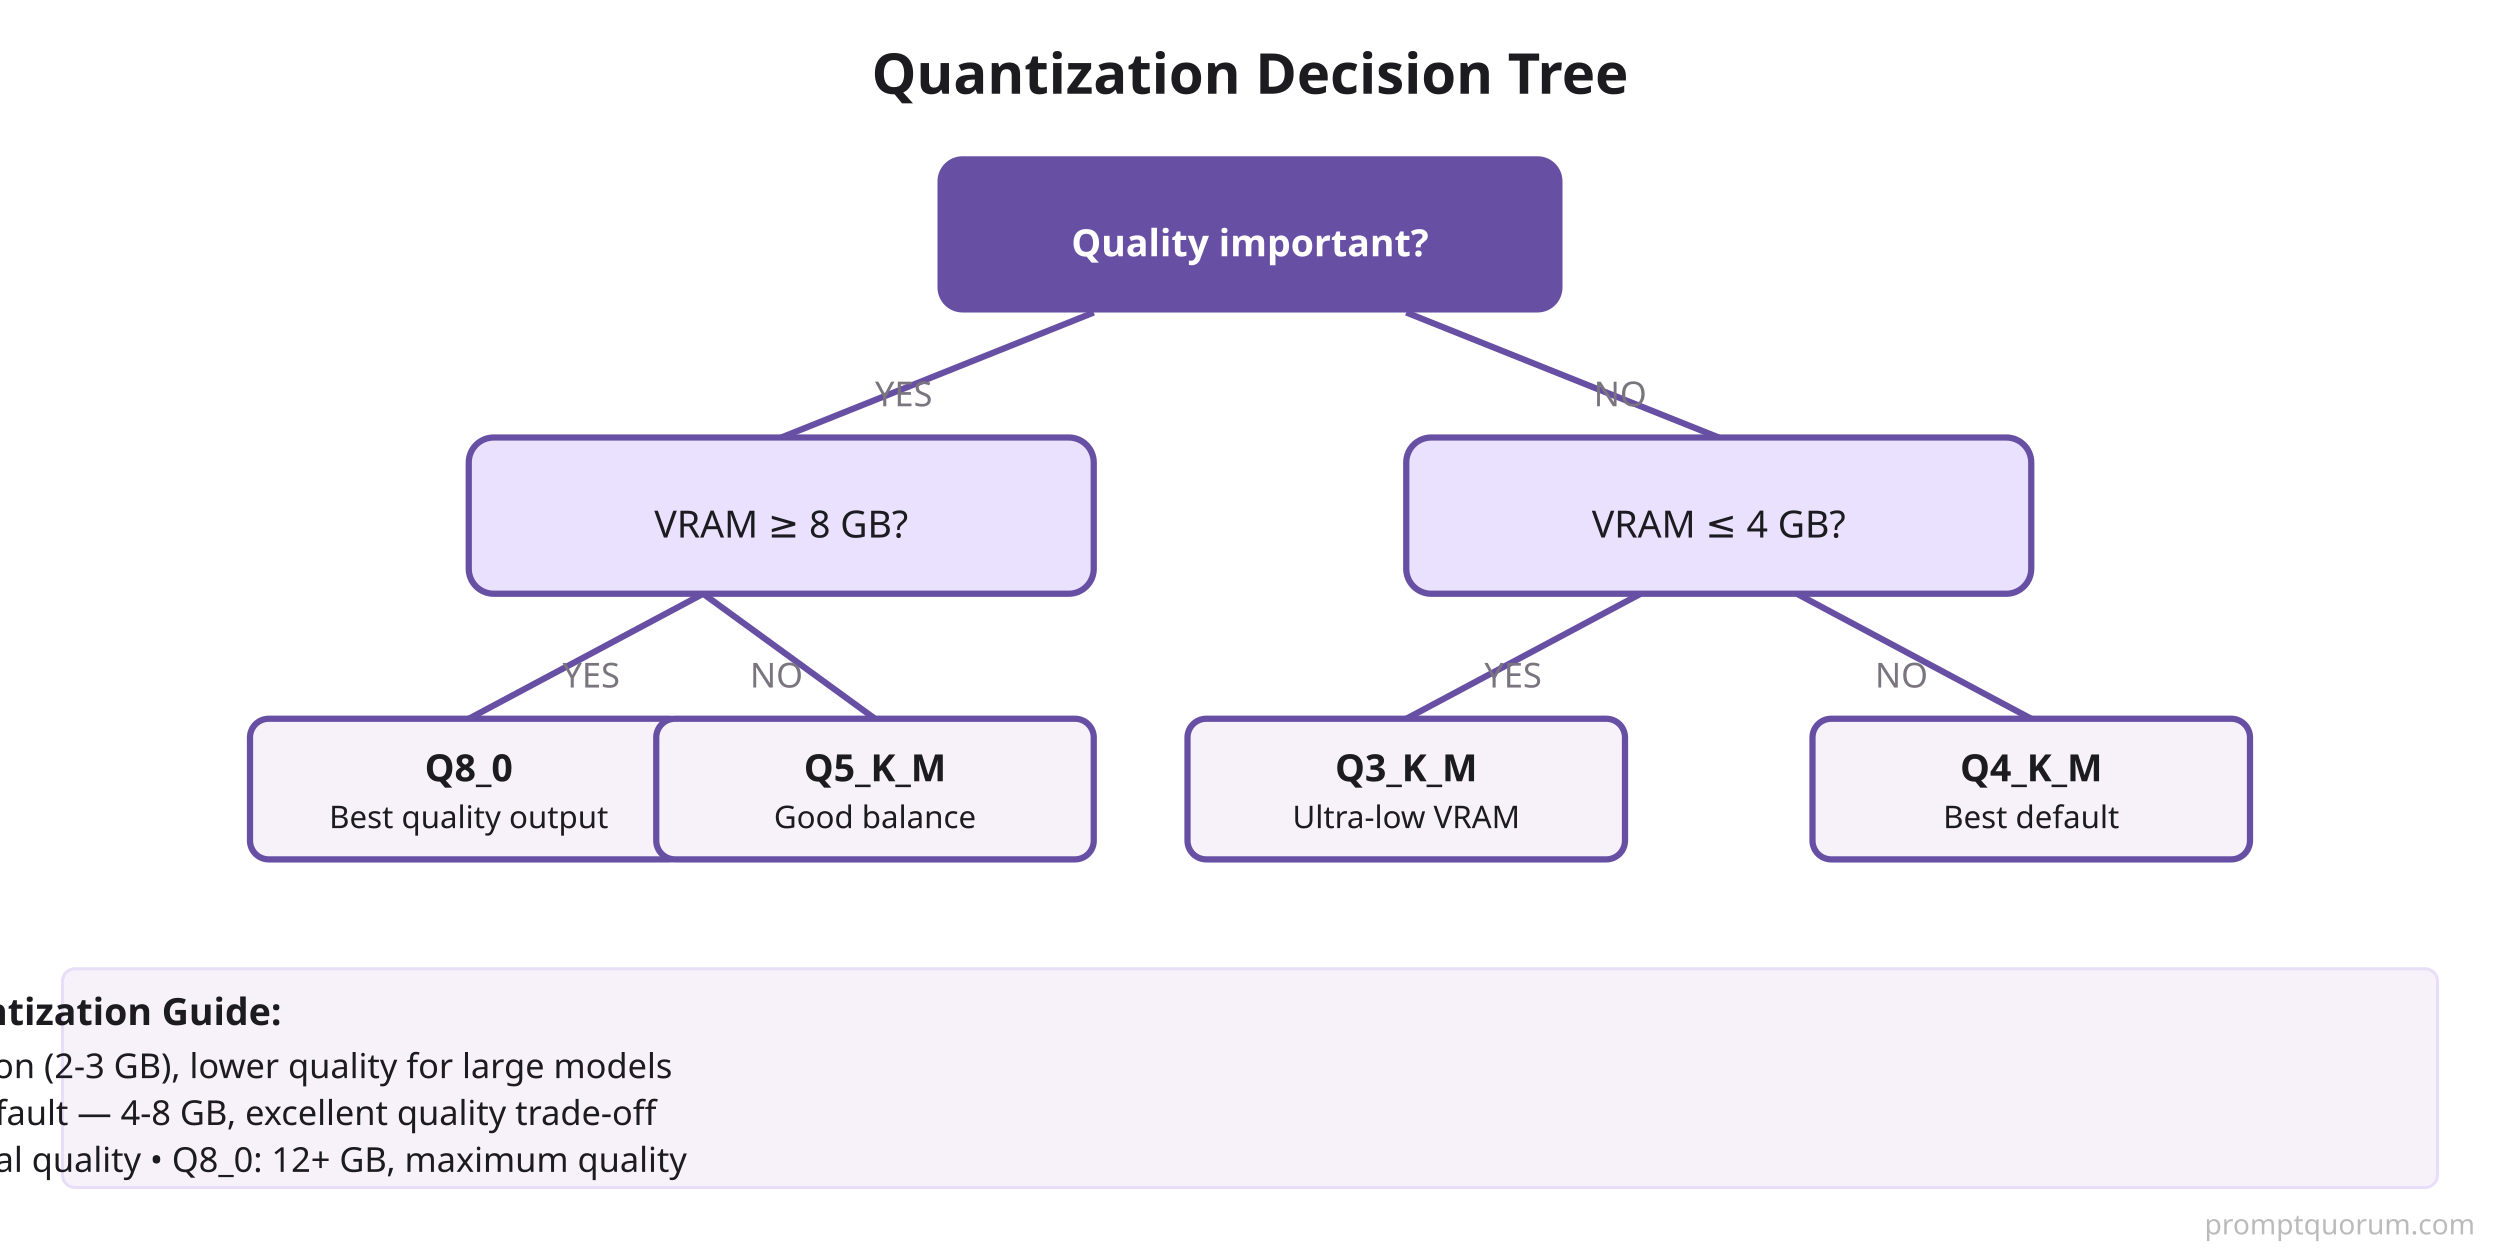
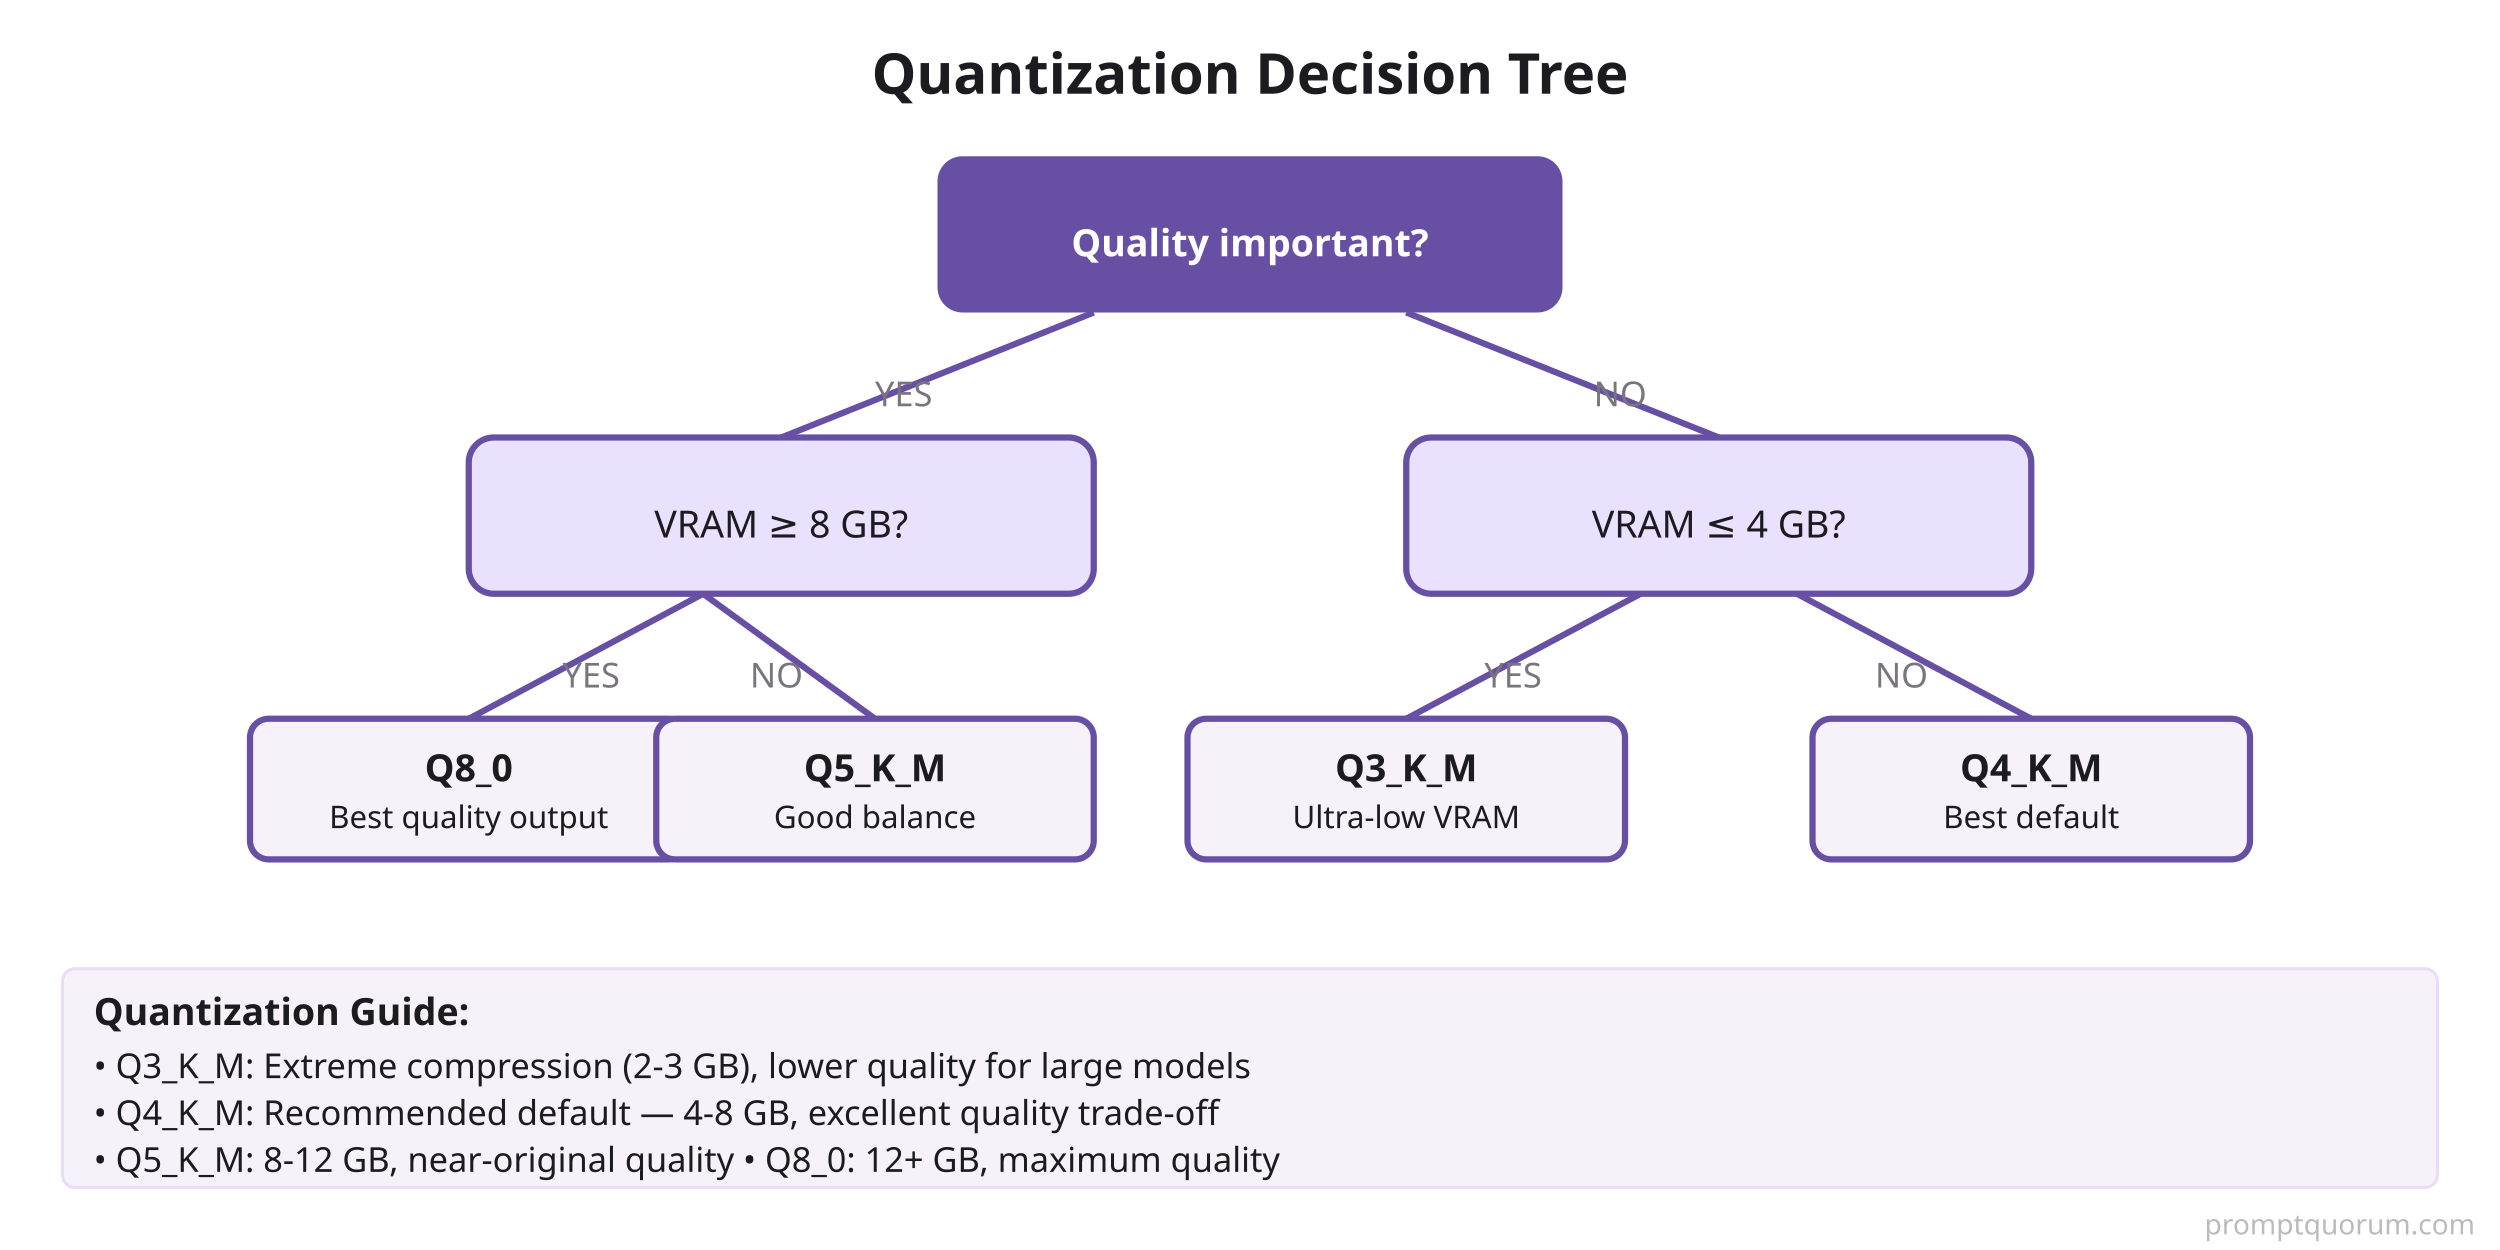
<svg xmlns="http://www.w3.org/2000/svg" viewBox="0 0 800 400">
  <defs>
    <style>
      .bg { fill: #FFFFFF; }
      .title { fill: #1C1B1F; font-family: system-ui, sans-serif; font-size: 18px; font-weight: 600; }
      .box-start { fill: #6750A4; }
      .box-decision { fill: #EAE1FF; stroke: #6750A4; stroke-width: 2; }
      .box-result { fill: #F7F2FA; stroke: #6750A4; stroke-width: 2; }
      .text-white { fill: #FFFFFF; font-family: system-ui, sans-serif; font-size: 12px; font-weight: 600; text-anchor: middle; }
      .text-dark { fill: #1C1B1F; font-family: system-ui, sans-serif; font-size: 12px; text-anchor: middle; }
      .text-label { fill: #79747E; font-family: system-ui, sans-serif; font-size: 11px; }
      .line { stroke: #6750A4; stroke-width: 2; fill: none; }
    </style>
  </defs>
  <rect class="bg" width="800" height="400" />
  <text x="400" y="30" class="title" text-anchor="middle">Quantization Decision Tree</text>
  <rect x="300" y="50" width="200" height="50" class="box-start" rx="8" />
  <text x="400" y="82" class="text-white">Quality important?</text>
  <line class="line" x1="350" y1="100" x2="250" y2="140" />
  <text x="280" y="130" class="text-label">YES</text>
  <rect x="150" y="140" width="200" height="50" class="box-decision" rx="8" />
  <text x="250" y="172" class="text-dark">VRAM ≥ 8 GB?</text>
  <line class="line" x1="225" y1="190" x2="150" y2="230" />
  <text x="180" y="220" class="text-label">YES</text>
  <rect x="80" y="230" width="140" height="45" class="box-result" rx="6" />
  <text x="150" y="250" class="text-dark" style="font-weight: 600;">Q8_0</text>
  <text x="150" y="265" class="text-dark" style="font-size: 10px;">Best quality output</text>
  <line class="line" x1="225" y1="190" x2="280" y2="230" />
  <text x="240" y="220" class="text-label">NO</text>
  <rect x="210" y="230" width="140" height="45" class="box-result" rx="6" />
  <text x="280" y="250" class="text-dark" style="font-weight: 600;">Q5_K_M</text>
  <text x="280" y="265" class="text-dark" style="font-size: 10px;">Good balance</text>
  <line class="line" x1="450" y1="100" x2="550" y2="140" />
  <text x="510" y="130" class="text-label">NO</text>
  <rect x="450" y="140" width="200" height="50" class="box-decision" rx="8" />
  <text x="550" y="172" class="text-dark">VRAM ≤ 4 GB?</text>
  <line class="line" x1="525" y1="190" x2="450" y2="230" />
  <text x="475" y="220" class="text-label">YES</text>
  <rect x="380" y="230" width="140" height="45" class="box-result" rx="6" />
  <text x="450" y="250" class="text-dark" style="font-weight: 600;">Q3_K_M</text>
  <text x="450" y="265" class="text-dark" style="font-size: 10px;">Ultra-low VRAM</text>
  <line class="line" x1="575" y1="190" x2="650" y2="230" />
  <text x="600" y="220" class="text-label">NO</text>
  <rect x="580" y="230" width="140" height="45" class="box-result" rx="6" />
  <text x="650" y="250" class="text-dark" style="font-weight: 600;">Q4_K_M</text>
  <text x="650" y="265" class="text-dark" style="font-size: 10px;">Best default</text>
  <rect x="20" y="310" width="760" height="70" style="fill: #F7F2FA; stroke: #E8DEF8; stroke-width: 1;" rx="4" />
-   <text x="30" y="328" class="text-dark" style="font-weight: 600;">Quantization Guide:</text>
-   <text x="30" y="345" class="text-dark" style="font-size: 11px;">• Q3_K_M: Extreme compression (2-3 GB), lower quality for large models</text>
-   <text x="30" y="360" class="text-dark" style="font-size: 11px;">• Q4_K_M: Recommended default — 4-8 GB, excellent quality trade-off</text>
-   <text x="30" y="375" class="text-dark" style="font-size: 11px;">• Q5_K_M: 8-12 GB, near-original quality  •  Q8_0: 12+ GB, maximum quality</text>
+   <text x="30" y="328" class="text-dark" style="font-weight: 600; text-anchor: start;">Quantization Guide:</text>
+   <text x="30" y="345" class="text-dark" style="font-size: 11px; text-anchor: start;">• Q3_K_M: Extreme compression (2-3 GB), lower quality for large models</text>
+   <text x="30" y="360" class="text-dark" style="font-size: 11px; text-anchor: start;">• Q4_K_M: Recommended default — 4-8 GB, excellent quality trade-off</text>
+   <text x="30" y="375" class="text-dark" style="font-size: 11px; text-anchor: start;">• Q5_K_M: 8-12 GB, near-original quality  •  Q8_0: 12+ GB, maximum quality</text>
  <text x="792" y="395" font-family="system-ui,sans-serif" font-size="9" fill="#BBBBBB" text-anchor="end">promptquorum.com</text>
</svg>
